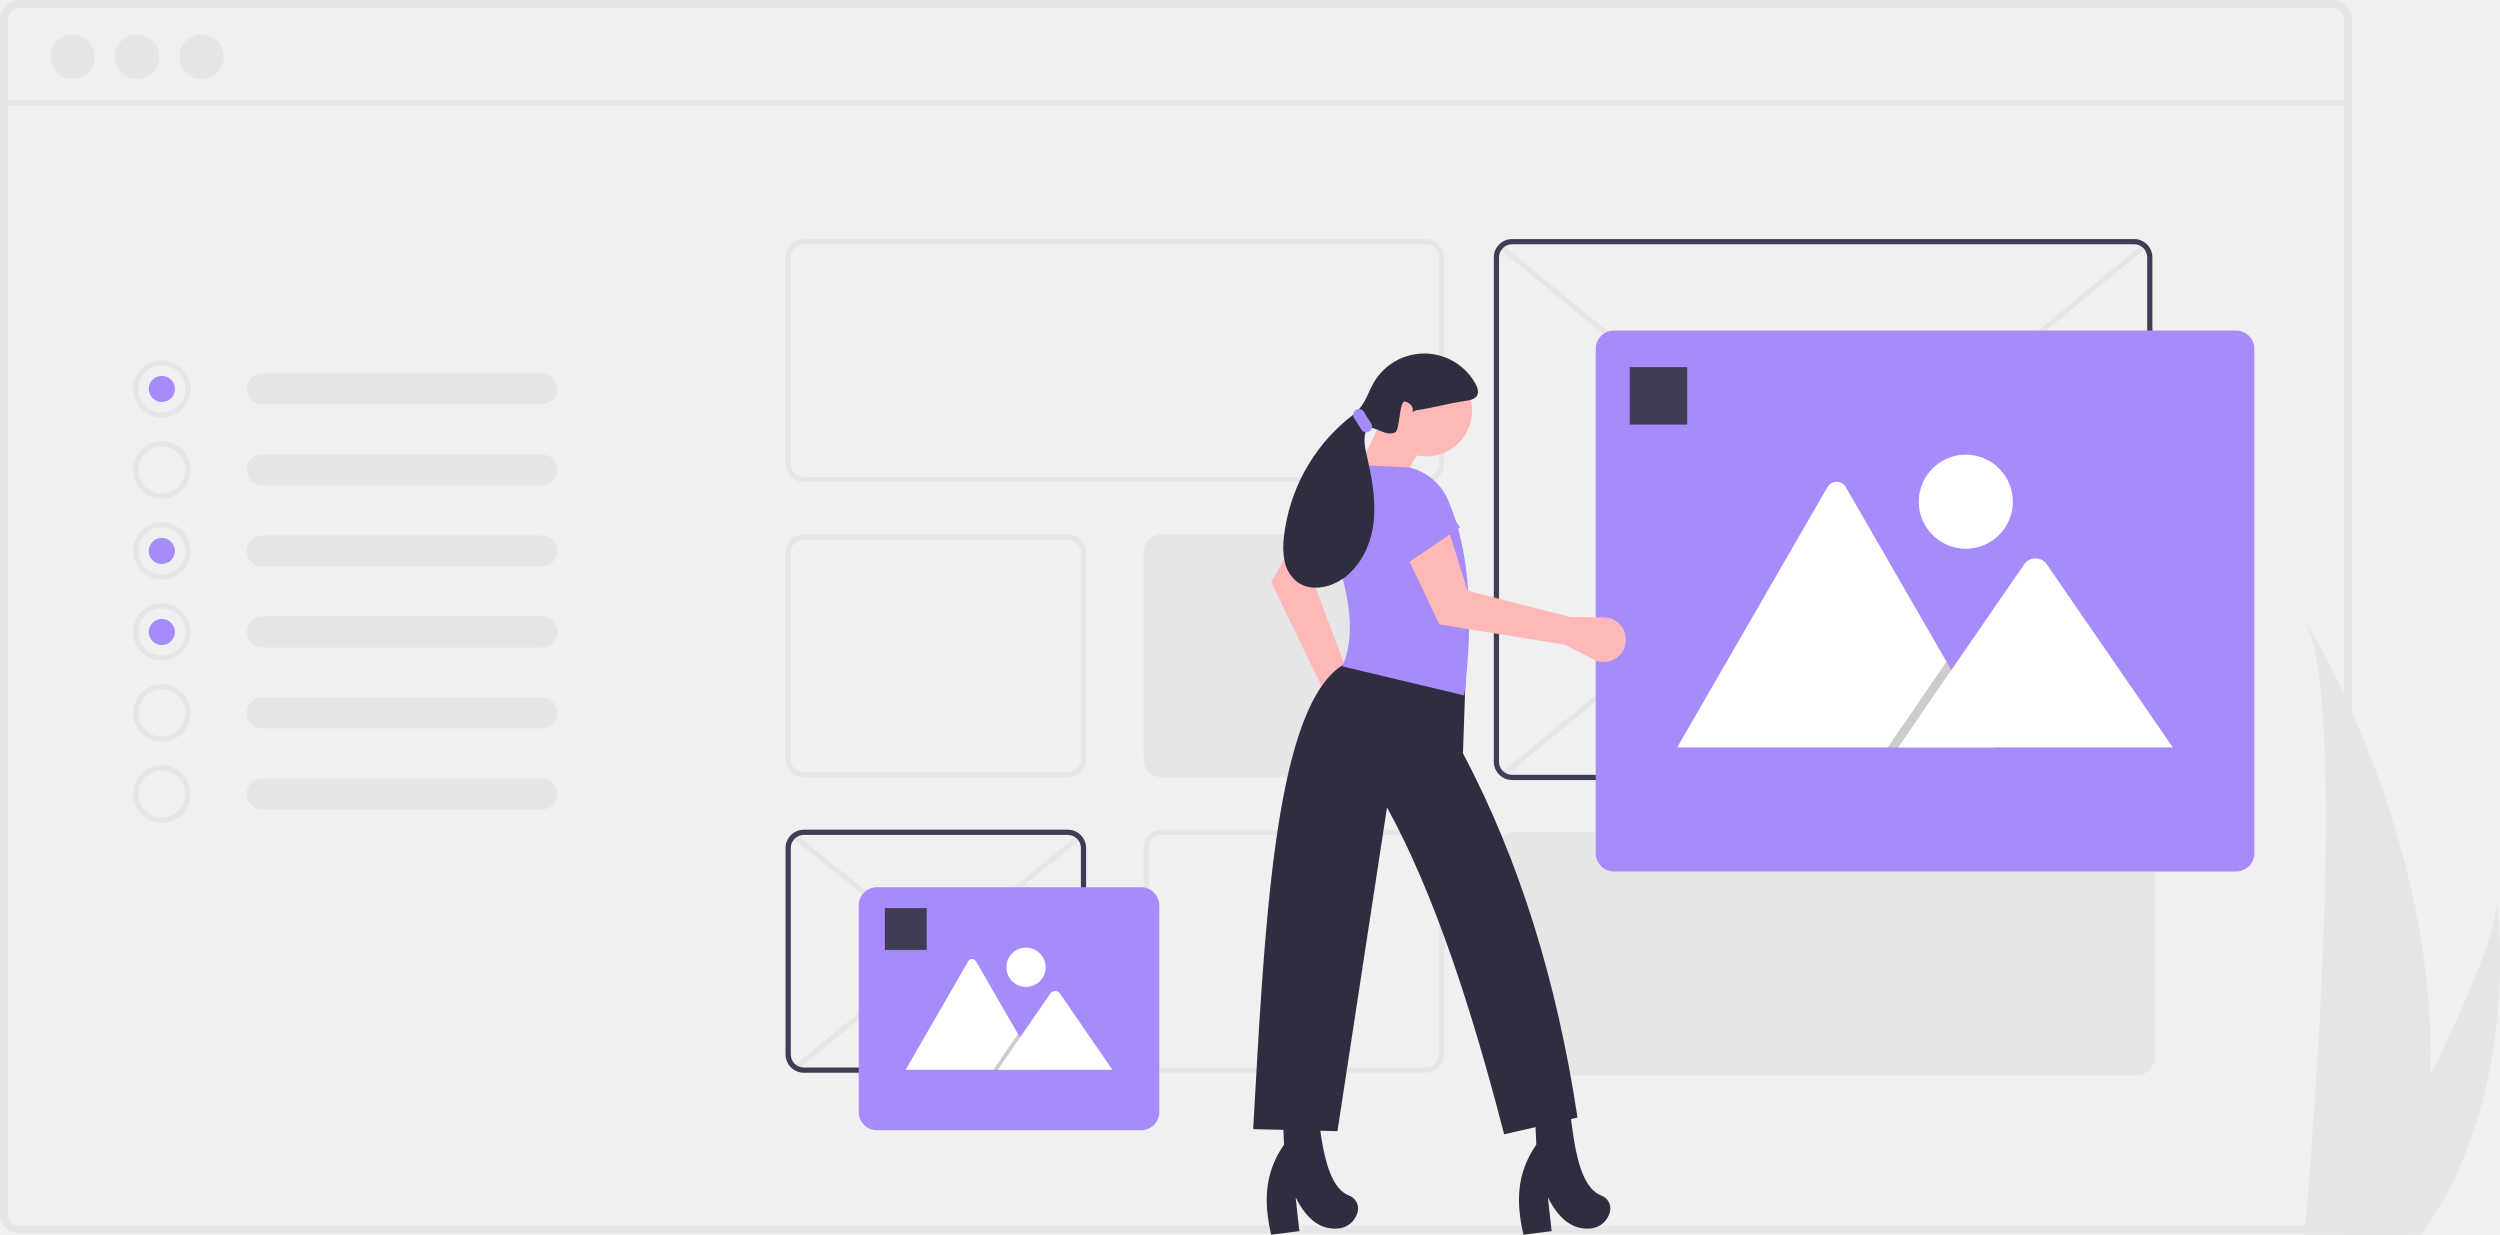
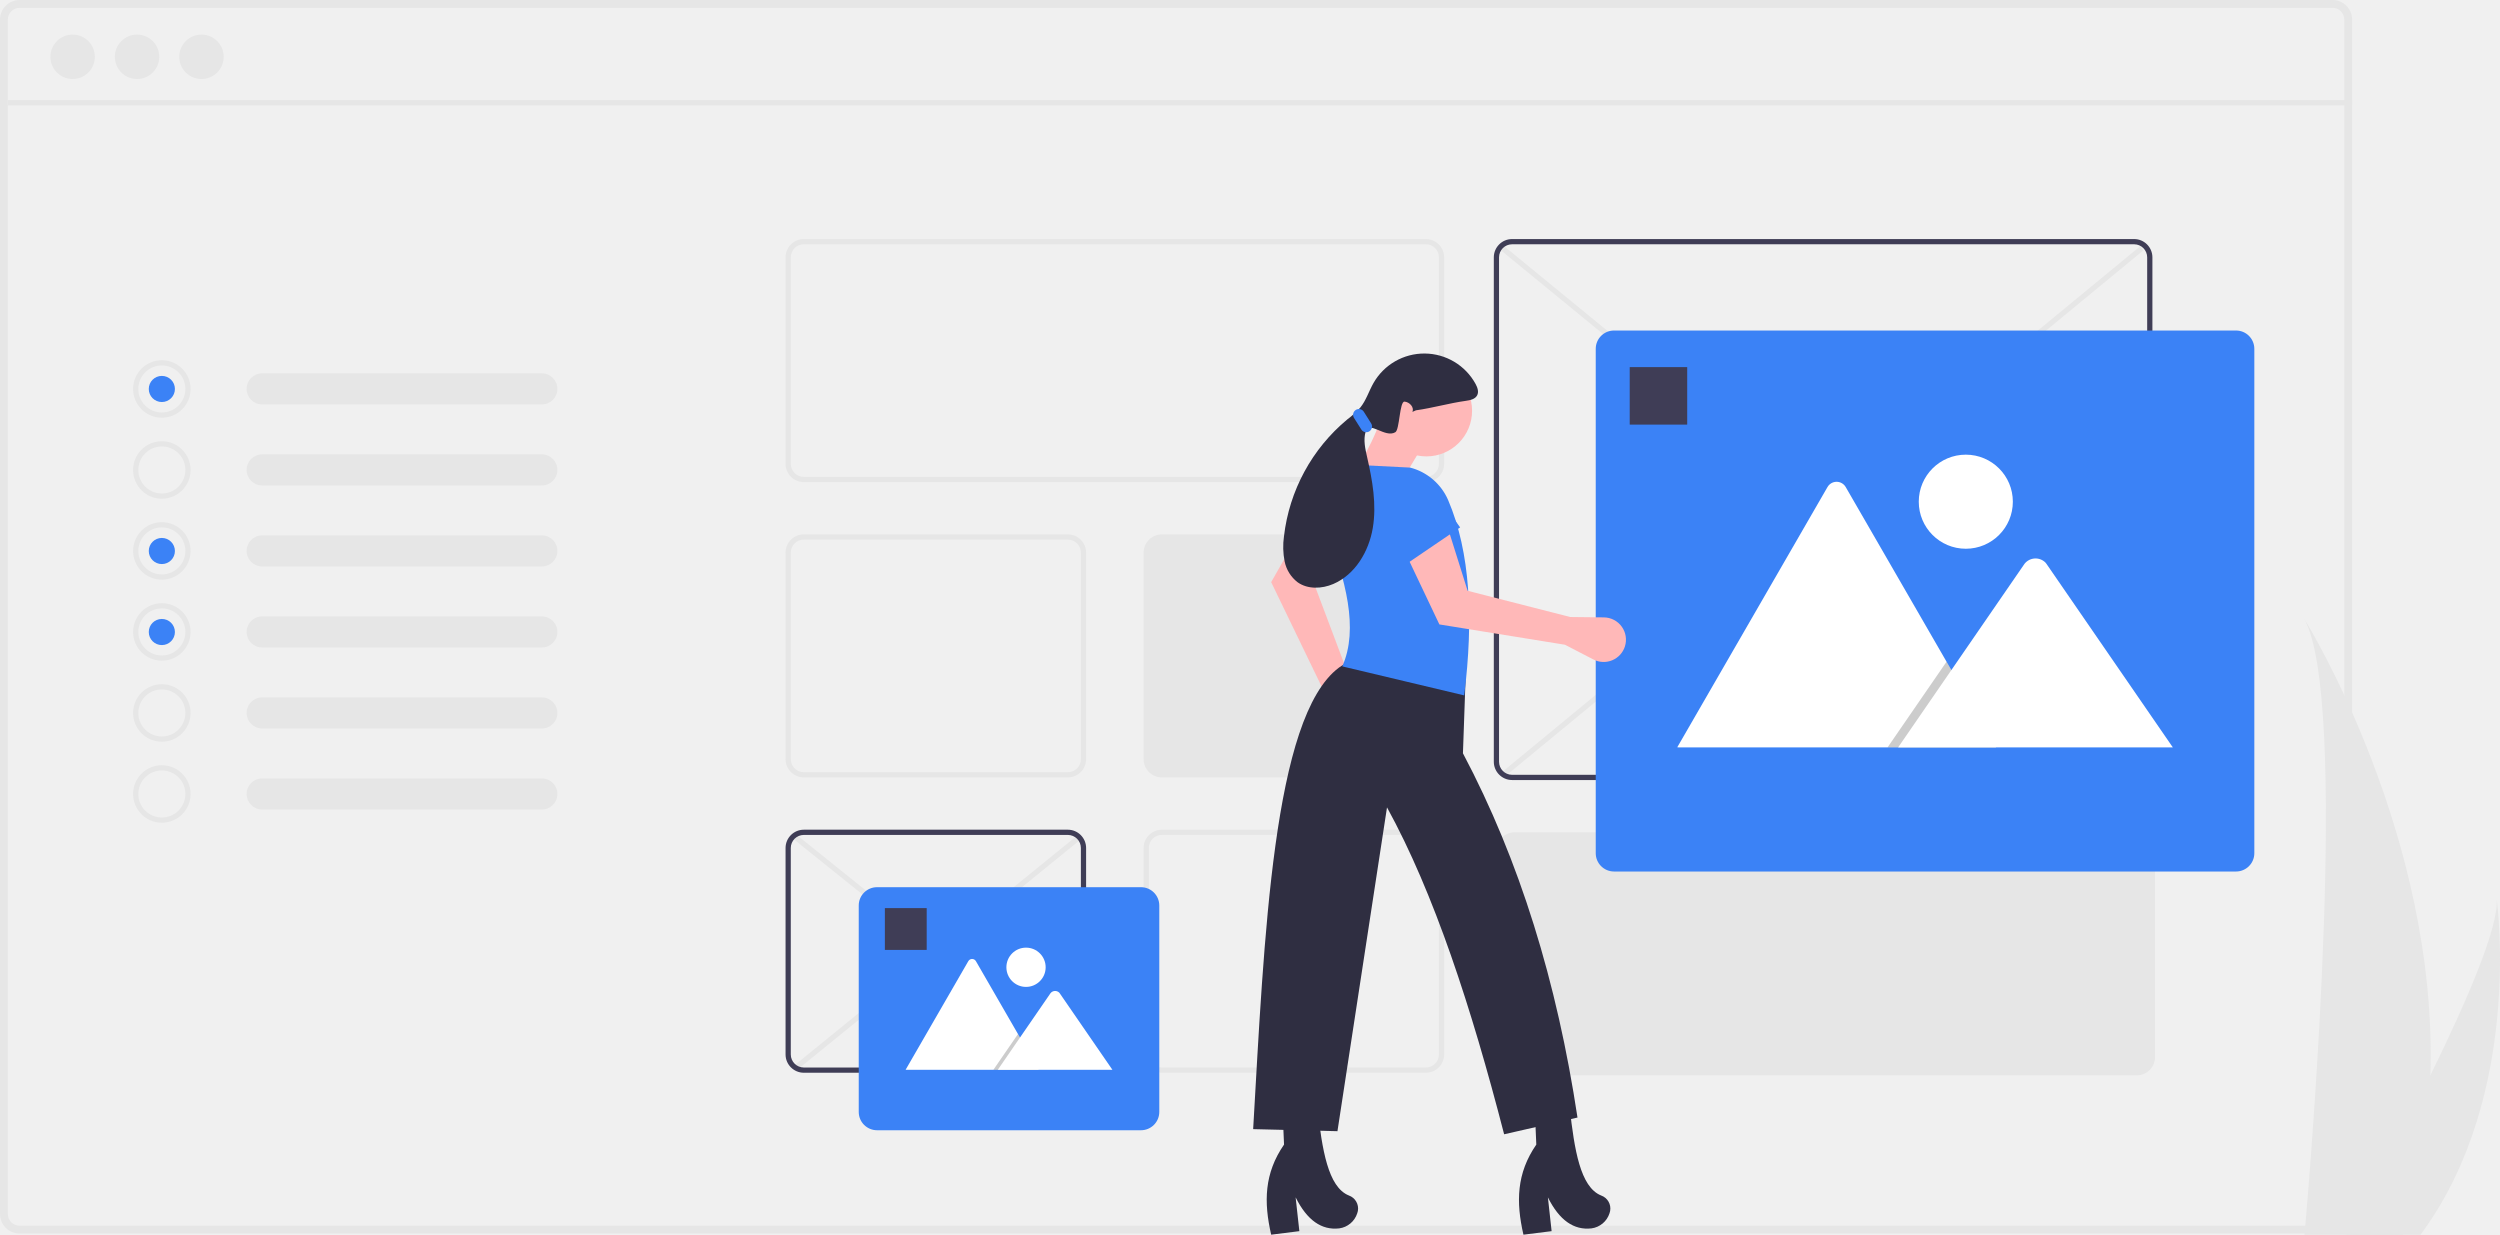
<svg xmlns="http://www.w3.org/2000/svg" id="beb8b204-3759-49ce-94f2-7f3d3b03c1ba" data-name="Layer 1" width="956.58" height="472.468" viewBox="0 0 956.58 472.468">
  <rect x="479.065" y="508.471" width="1.999" height="138.039" transform="translate(-392.5093 376.4049) rotate(-51.23093)" fill="#e6e6e6" />
  <rect x="410.719" y="577.496" width="138.691" height="2.001" transform="translate(-379.0324 218.5114) rotate(-39.09657)" fill="#e6e6e6" />
  <rect x="817.974" y="250.894" width="2" height="316.241" transform="translate(-138.1817 569.4692) rotate(-50.66761)" fill="#e6e6e6" />
  <rect x="660.536" y="408.514" width="316.876" height="2" transform="translate(-195.1943 400.5366) rotate(-39.49025)" fill="#e6e6e6" />
  <path d="M1014.21,213.766h-885a7.503,7.503,0,0,0-7.5,7.5v457a7.503,7.503,0,0,0,7.5,7.5h885a7.53,7.53,0,0,0,6.03-3.06,6.567,6.567,0,0,0,.95-1.72,7.234,7.234,0,0,0,.52-2.72v-457A7.503,7.503,0,0,0,1014.21,213.766Zm4.5,464.5a4.507,4.507,0,0,1-4.5,4.5h-885a4.507,4.507,0,0,1-4.5-4.5v-457a4.507,4.507,0,0,1,4.5-4.5h885a4.507,4.507,0,0,1,4.5,4.5Z" transform="translate(-121.7099 -213.7661)" fill="#e6e6e6" />
  <rect x="3" y="38.33" width="897" height="2" fill="#e6e6e6" />
  <path d="M1051.653,625.216a215.891,215.891,0,0,1-10.085,59.679c-.141.448-.288.89-.435,1.338h-37.636c.04-.402.08-.85.12-1.338,2.509-28.849,16.978-204.433-.321-234.46C1004.809,452.871,1054.57,533.55,1051.653,625.216Z" transform="translate(-121.7099 -213.7661)" fill="#e6e6e6" />
  <path d="M1048.829,684.896c-.315.448-.642.897-.977,1.338h-28.233c.214-.381.462-.83.75-1.338,4.664-8.419,18.47-33.587,31.285-59.679,13.772-28.039,26.407-57.143,25.343-67.676C1077.323,559.916,1086.852,632.337,1048.829,684.896Z" transform="translate(-121.7099 -213.7661)" fill="#e6e6e6" />
  <path d="M667.29,398.234h-238a7.008,7.008,0,0,1-7-7v-79a7.008,7.008,0,0,1,7-7h238a7.008,7.008,0,0,1,7,7v79A7.008,7.008,0,0,1,667.29,398.234Zm-238-91a5.006,5.006,0,0,0-5,5v79a5.006,5.006,0,0,0,5,5h238a5.006,5.006,0,0,0,5-5v-79a5.006,5.006,0,0,0-5-5Z" transform="translate(-121.7099 -213.7661)" fill="#e6e6e6" />
  <path d="M939.29,625.234h-238a7.008,7.008,0,0,1-7-7v-79a7.008,7.008,0,0,1,7-7h238a7.008,7.008,0,0,1,7,7v79A7.008,7.008,0,0,1,939.29,625.234Z" transform="translate(-121.7099 -213.7661)" fill="#e6e6e6" />
  <path d="M530.29,511.234h-101a7.008,7.008,0,0,1-7-7v-79a7.008,7.008,0,0,1,7-7h101a7.008,7.008,0,0,1,7,7v79A7.008,7.008,0,0,1,530.29,511.234Zm-101-91a5.006,5.006,0,0,0-5,5v79a5.006,5.006,0,0,0,5,5h101a5.006,5.006,0,0,0,5-5v-79a5.006,5.006,0,0,0-5-5Z" transform="translate(-121.7099 -213.7661)" fill="#e6e6e6" />
  <path d="M667.29,511.234h-101a7.008,7.008,0,0,1-7-7v-79a7.008,7.008,0,0,1,7-7h101a7.008,7.008,0,0,1,7,7v79A7.008,7.008,0,0,1,667.29,511.234Z" transform="translate(-121.7099 -213.7661)" fill="#e6e6e6" />
  <path d="M530.29,624.234h-101a7.008,7.008,0,0,1-7-7v-79a7.008,7.008,0,0,1,7-7h101a7.008,7.008,0,0,1,7,7v79A7.008,7.008,0,0,1,530.29,624.234Zm-101-91a5.006,5.006,0,0,0-5,5v79a5.006,5.006,0,0,0,5,5h101a5.006,5.006,0,0,0,5-5v-79a5.006,5.006,0,0,0-5-5Z" transform="translate(-121.7099 -213.7661)" fill="#3f3d56" />
  <path d="M667.29,624.234h-101a7.008,7.008,0,0,1-7-7v-79a7.008,7.008,0,0,1,7-7h101a7.008,7.008,0,0,1,7,7v79A7.008,7.008,0,0,1,667.29,624.234Zm-101-91a5.006,5.006,0,0,0-5,5v79a5.006,5.006,0,0,0,5,5h101a5.006,5.006,0,0,0,5-5v-79a5.006,5.006,0,0,0-5-5Z" transform="translate(-121.7099 -213.7661)" fill="#e6e6e6" />
  <path d="M938.29,512.234h-238a7.008,7.008,0,0,1-7-7v-193a7.008,7.008,0,0,1,7-7h238a7.008,7.008,0,0,1,7,7v193A7.008,7.008,0,0,1,938.29,512.234Zm-238-205a5.006,5.006,0,0,0-5,5v193a5.006,5.006,0,0,0,5,5h238a5.006,5.006,0,0,0,5-5v-193a5.006,5.006,0,0,0-5-5Z" transform="translate(-121.7099 -213.7661)" fill="#3f3d56" />
-   <path d="M977.29,547.234h-238a7.008,7.008,0,0,1-7-7v-193a7.008,7.008,0,0,1,7-7h238a7.008,7.008,0,0,1,7,7v193A7.008,7.008,0,0,1,977.29,547.234Z" transform="translate(-121.7099 -213.7661)" fill="#A78BFA" />
+   <path d="M977.29,547.234h-238a7.008,7.008,0,0,1-7-7v-193a7.008,7.008,0,0,1,7-7h238a7.008,7.008,0,0,1,7,7v193A7.008,7.008,0,0,1,977.29,547.234Z" transform="translate(-121.7099 -213.7661)" fill="#3B82F6" />
  <path d="M885.443,499.734H763.938a2.478,2.478,0,0,1-.454-.036l57.466-99.54a4.024,4.024,0,0,1,7.004,0l38.567,66.799,1.848,3.196Z" transform="translate(-121.7099 -213.7661)" fill="#fff" />
  <polygon points="763.733 285.968 722.248 285.968 742.613 256.387 744.079 254.256 744.812 253.191 746.66 256.387 763.733 285.968" opacity="0.2" style="isolation:isolate" />
  <path d="M953.097,499.734H848.004l20.365-29.581,1.466-2.131L896.372,429.473a5.37,5.37,0,0,1,7.971-.477,4.796,4.796,0,0,1,.382.477Z" transform="translate(-121.7099 -213.7661)" fill="#fff" />
  <circle cx="752.18" cy="191.968" r="18" fill="#fff" />
  <rect x="623.58" y="140.468" width="22" height="22" fill="#3f3d56" />
-   <path d="M558.29,646.234h-101a7.008,7.008,0,0,1-7-7v-79a7.008,7.008,0,0,1,7-7h101a7.008,7.008,0,0,1,7,7v79A7.008,7.008,0,0,1,558.29,646.234Z" transform="translate(-121.7099 -213.7661)" fill="#A78BFA" />
+   <path d="M558.29,646.234h-101a7.008,7.008,0,0,1-7-7v-79a7.008,7.008,0,0,1,7-7h101a7.008,7.008,0,0,1,7,7v79A7.008,7.008,0,0,1,558.29,646.234Z" transform="translate(-121.7099 -213.7661)" fill="#3B82F6" />
  <path d="M519.121,623.103h-50.705a1.034,1.034,0,0,1-.189-.015L492.208,581.549a1.679,1.679,0,0,1,2.923,0L511.225,609.425l.771,1.334Z" transform="translate(-121.7099 -213.7661)" fill="#fff" />
  <polygon points="397.411 409.337 380.1 409.337 388.598 396.993 389.21 396.104 389.515 395.659 390.286 396.993 397.411 409.337" opacity="0.2" style="isolation:isolate" />
  <path d="M547.353,623.103H503.498l8.498-12.344.612-.889,11.074-16.087a2.241,2.241,0,0,1,3.326-.199,2.001,2.001,0,0,1,.159.199Z" transform="translate(-121.7099 -213.7661)" fill="#fff" />
  <circle cx="392.59" cy="370.11" r="7.512" fill="#fff" />
  <rect x="338.58" y="347.468" width="16" height="16" fill="#3f3d56" />
  <path id="f57cf1cd-83f7-4fd3-a8d1-d71a660a6415" data-name="Path 40" d="M221.908,356.619a5.947,5.947,0,0,0,0,11.892H328.994a5.947,5.947,0,0,0,.195-11.892q-.098-.002-.195,0Z" transform="translate(-121.7099 -213.7661)" fill="#e6e6e6" />
  <path id="aee25563-7463-4829-8b3c-d6945ce6dfe7" data-name="Path 40" d="M221.908,387.619a5.947,5.947,0,0,0,0,11.892H328.994a5.947,5.947,0,0,0,.195-11.892q-.098-.002-.195,0Z" transform="translate(-121.7099 -213.7661)" fill="#e6e6e6" />
  <path id="aefa15f9-40e4-4075-8c80-8ab2e97e1ce3" data-name="Path 40" d="M221.908,418.619a5.947,5.947,0,0,0,0,11.892H328.994a5.947,5.947,0,0,0,.195-11.892q-.098-.002-.195,0Z" transform="translate(-121.7099 -213.7661)" fill="#e6e6e6" />
  <path id="a405b459-42e8-4eb5-9988-b9086189387e" data-name="Path 40" d="M221.908,449.619a5.947,5.947,0,0,0,0,11.892H328.994a5.947,5.947,0,0,0,.195-11.892q-.098-.002-.195,0Z" transform="translate(-121.7099 -213.7661)" fill="#e6e6e6" />
  <path id="b32f5175-a272-4d51-9048-0542c511c928" data-name="Path 40" d="M221.908,480.619a5.947,5.947,0,0,0,0,11.892H328.994a5.947,5.947,0,0,0,.195-11.892q-.098-.002-.195,0Z" transform="translate(-121.7099 -213.7661)" fill="#e6e6e6" />
  <path id="b3f78383-4856-4bdc-97c4-b8cb03fde67d" data-name="Path 40" d="M221.908,511.619a5.947,5.947,0,0,0,0,11.892H328.994a5.947,5.947,0,0,0,.195-11.892q-.098-.002-.195,0Z" transform="translate(-121.7099 -213.7661)" fill="#e6e6e6" />
  <path d="M183.637,373.597a11,11,0,1,1,11-11A11.012,11.012,0,0,1,183.637,373.597Zm0-20a9,9,0,1,0,9,9A9.01,9.01,0,0,0,183.637,353.597Z" transform="translate(-121.7099 -213.7661)" fill="#e6e6e6" />
  <path d="M183.637,404.597a11,11,0,1,1,11-11A11.012,11.012,0,0,1,183.637,404.597Zm0-20a9,9,0,1,0,9,9A9.01,9.01,0,0,0,183.637,384.597Z" transform="translate(-121.7099 -213.7661)" fill="#e6e6e6" />
  <path d="M183.637,435.566a11,11,0,1,1,11-11A11.012,11.012,0,0,1,183.637,435.566Zm0-20a9,9,0,1,0,9,9A9.01,9.01,0,0,0,183.637,415.566Z" transform="translate(-121.7099 -213.7661)" fill="#e6e6e6" />
  <path d="M183.637,466.566a11,11,0,1,1,11-11A11.012,11.012,0,0,1,183.637,466.566Zm0-20a9,9,0,1,0,9,9A9.01,9.01,0,0,0,183.637,446.566Z" transform="translate(-121.7099 -213.7661)" fill="#e6e6e6" />
  <path d="M183.637,497.566a11,11,0,1,1,11-11A11.012,11.012,0,0,1,183.637,497.566Zm0-20a9,9,0,1,0,9,9A9.01,9.01,0,0,0,183.637,477.566Z" transform="translate(-121.7099 -213.7661)" fill="#e6e6e6" />
  <path d="M183.637,528.566a11,11,0,1,1,11-11A11.012,11.012,0,0,1,183.637,528.566Zm0-20a9,9,0,1,0,9,9A9.01,9.01,0,0,0,183.637,508.566Z" transform="translate(-121.7099 -213.7661)" fill="#e6e6e6" />
-   <circle cx="61.927" cy="148.831" r="5" fill="#A78BFA" />
-   <circle cx="61.927" cy="210.831" r="5" fill="#A78BFA" />
-   <circle cx="61.927" cy="241.831" r="5" fill="#A78BFA" />
+   <circle cx="61.927" cy="148.831" r="5" fill="#3B82F6" />
+   <circle cx="61.927" cy="210.831" r="5" fill="#3B82F6" />
+   <circle cx="61.927" cy="241.831" r="5" fill="#3B82F6" />
  <path d="M629.278,480.34l1.621,12.154a8.531,8.531,0,0,0,10.978,7.022h0a8.531,8.531,0,0,0,4.522-12.96l-7.272-10.648-14.282-37.92,14.774-19.206-17.236-7.387-14.282,25.116Z" transform="translate(-121.7099 -213.7661)" fill="#ffb8b8" />
-   <path d="M618.443,412.38l24.623,9.357,6.012-16.699a9.991,9.991,0,0,0-4.475-12.077h0a9.991,9.991,0,0,0-12.759,2.491Z" transform="translate(-121.7099 -213.7661)" fill="#A78BFA" />
+   <path d="M618.443,412.38l24.623,9.357,6.012-16.699a9.991,9.991,0,0,0-4.475-12.077h0a9.991,9.991,0,0,0-12.759,2.491Z" transform="translate(-121.7099 -213.7661)" fill="#3B82F6" />
  <path d="M601.207,645.81l32.256.786,18.961-123.903c17.988,32.764,32.254,76.428,44.815,125.087l28.071-6.402c-7.821-51.783-22.154-98.457-43.83-139.369l.985-28.071-44.815-6.895a20.332,20.332,0,0,0-3.594,2.156C608.733,488.057,605.455,572.972,601.207,645.81Z" transform="translate(-121.7099 -213.7661)" fill="#2f2e41" />
  <path d="M704.626,686.192l10.781-1.348-1.424-12.934c4.373,8.799,9.96,12.641,16.673,11.876a8.408,8.408,0,0,0,6.904-5.784h0a8.575,8.575,0,0,0,.24-.872,5.29,5.29,0,0,0-3.435-5.927c-8.053-3.21-10.252-17.813-12.011-33.274l-13.297,2.462.492,11.327C701.968,662.701,701.748,673.688,704.626,686.192Z" transform="translate(-121.7099 -213.7661)" fill="#2f2e41" />
  <path d="M608.102,686.192l10.781-1.348-1.424-12.934c4.373,8.799,9.96,12.641,16.673,11.876a8.408,8.408,0,0,0,6.904-5.784h0a8.575,8.575,0,0,0,.24-.872,5.29,5.29,0,0,0-3.435-5.927c-8.053-3.21-10.252-17.813-12.011-33.274l-13.297,2.462.492,11.327C605.444,662.701,605.224,673.688,608.102,686.192Z" transform="translate(-121.7099 -213.7661)" fill="#2f2e41" />
  <circle cx="545.794" cy="157.163" r="17.468" fill="#ffb8b8" />
  <path d="M633.218,404.5l23.146-3.94,11.819-19.699-16.744-10.834C648.164,381.359,641.701,392.872,633.218,404.5Z" transform="translate(-121.7099 -213.7661)" fill="#ffb8b8" />
-   <path d="M635.314,468.749,681.972,479.848c3.594-29.206,2.378-54.756-6.16-74.739A21.775,21.775,0,0,0,661.288,392.681h0l-19.699-.985h0a22.68,22.68,0,0,0-12.497,24.119C636.569,435.524,641.713,454.341,635.314,468.749Z" transform="translate(-121.7099 -213.7661)" fill="#A78BFA" />
+   <path d="M635.314,468.749,681.972,479.848c3.594-29.206,2.378-54.756-6.16-74.739A21.775,21.775,0,0,0,661.288,392.681h0l-19.699-.985h0a22.68,22.68,0,0,0-12.497,24.119C636.569,435.524,641.713,454.341,635.314,468.749Z" transform="translate(-121.7099 -213.7661)" fill="#3B82F6" />
  <path d="M720.513,460.466l10.888,5.64a8.531,8.531,0,0,0,12.047-4.97v0A8.531,8.531,0,0,0,735.421,450l-12.893-.146-39.258-10.036-7.268-23.116-15.934,9.889,12.393,26.1Z" transform="translate(-121.7099 -213.7661)" fill="#ffb8b8" />
-   <path d="M658.617,430.385l21.782-14.812-10.237-14.499a9.991,9.991,0,0,0-12.46-3.256h0a9.991,9.991,0,0,0-5.273,11.883Z" transform="translate(-121.7099 -213.7661)" fill="#A78BFA" />
+   <path d="M658.617,430.385l21.782-14.812-10.237-14.499a9.991,9.991,0,0,0-12.46-3.256h0a9.991,9.991,0,0,0-5.273,11.883Z" transform="translate(-121.7099 -213.7661)" fill="#3B82F6" />
  <path d="M663.504,370.766c6.699-.952,12.404-2.677,19.103-3.629,1.652-.235,3.548-.635,4.316-2.116.707-1.365.11-3.03-.63-4.378a22.367,22.367,0,0,0-39.035-.332c-1.767,3.095-2.806,6.627-5.047,9.398a33.323,33.323,0,0,1-4.968,4.527,68.356,68.356,0,0,0-24.244,44.751,28.631,28.631,0,0,0,.249,9.59,13.395,13.395,0,0,0,4.993,7.997c3.881,2.748,9.266,2.519,13.635.64,8.368-3.597,13.591-12.424,15.106-21.405s-.125-18.178-2.152-27.058c-.74-3.241-1.529-6.652-.581-9.838,1.318-4.426,7.429,2.62,11.376.225,1.647-.999,1.585-11.861,3.505-11.701s3.771,2.15,3.024,3.925Z" transform="translate(-121.7099 -213.7661)" fill="#2f2e41" />
-   <path d="M645.661,378.816a2.217,2.217,0,0,0,.692-3.057l-2.822-4.472a2.216,2.216,0,0,0-3.748,2.365l2.822,4.472a2.219,2.219,0,0,0,3.057.691Z" transform="translate(-121.7099 -213.7661)" fill="#A78BFA" />
+   <path d="M645.661,378.816a2.217,2.217,0,0,0,.692-3.057l-2.822-4.472a2.216,2.216,0,0,0-3.748,2.365l2.822,4.472a2.219,2.219,0,0,0,3.057.691Z" transform="translate(-121.7099 -213.7661)" fill="#3B82F6" />
  <circle cx="27.79" cy="21.734" r="8.5" fill="#e6e6e6" />
  <circle cx="52.44" cy="21.734" r="8.5" fill="#e6e6e6" />
  <circle cx="77.09" cy="21.734" r="8.5" fill="#e6e6e6" />
</svg>
